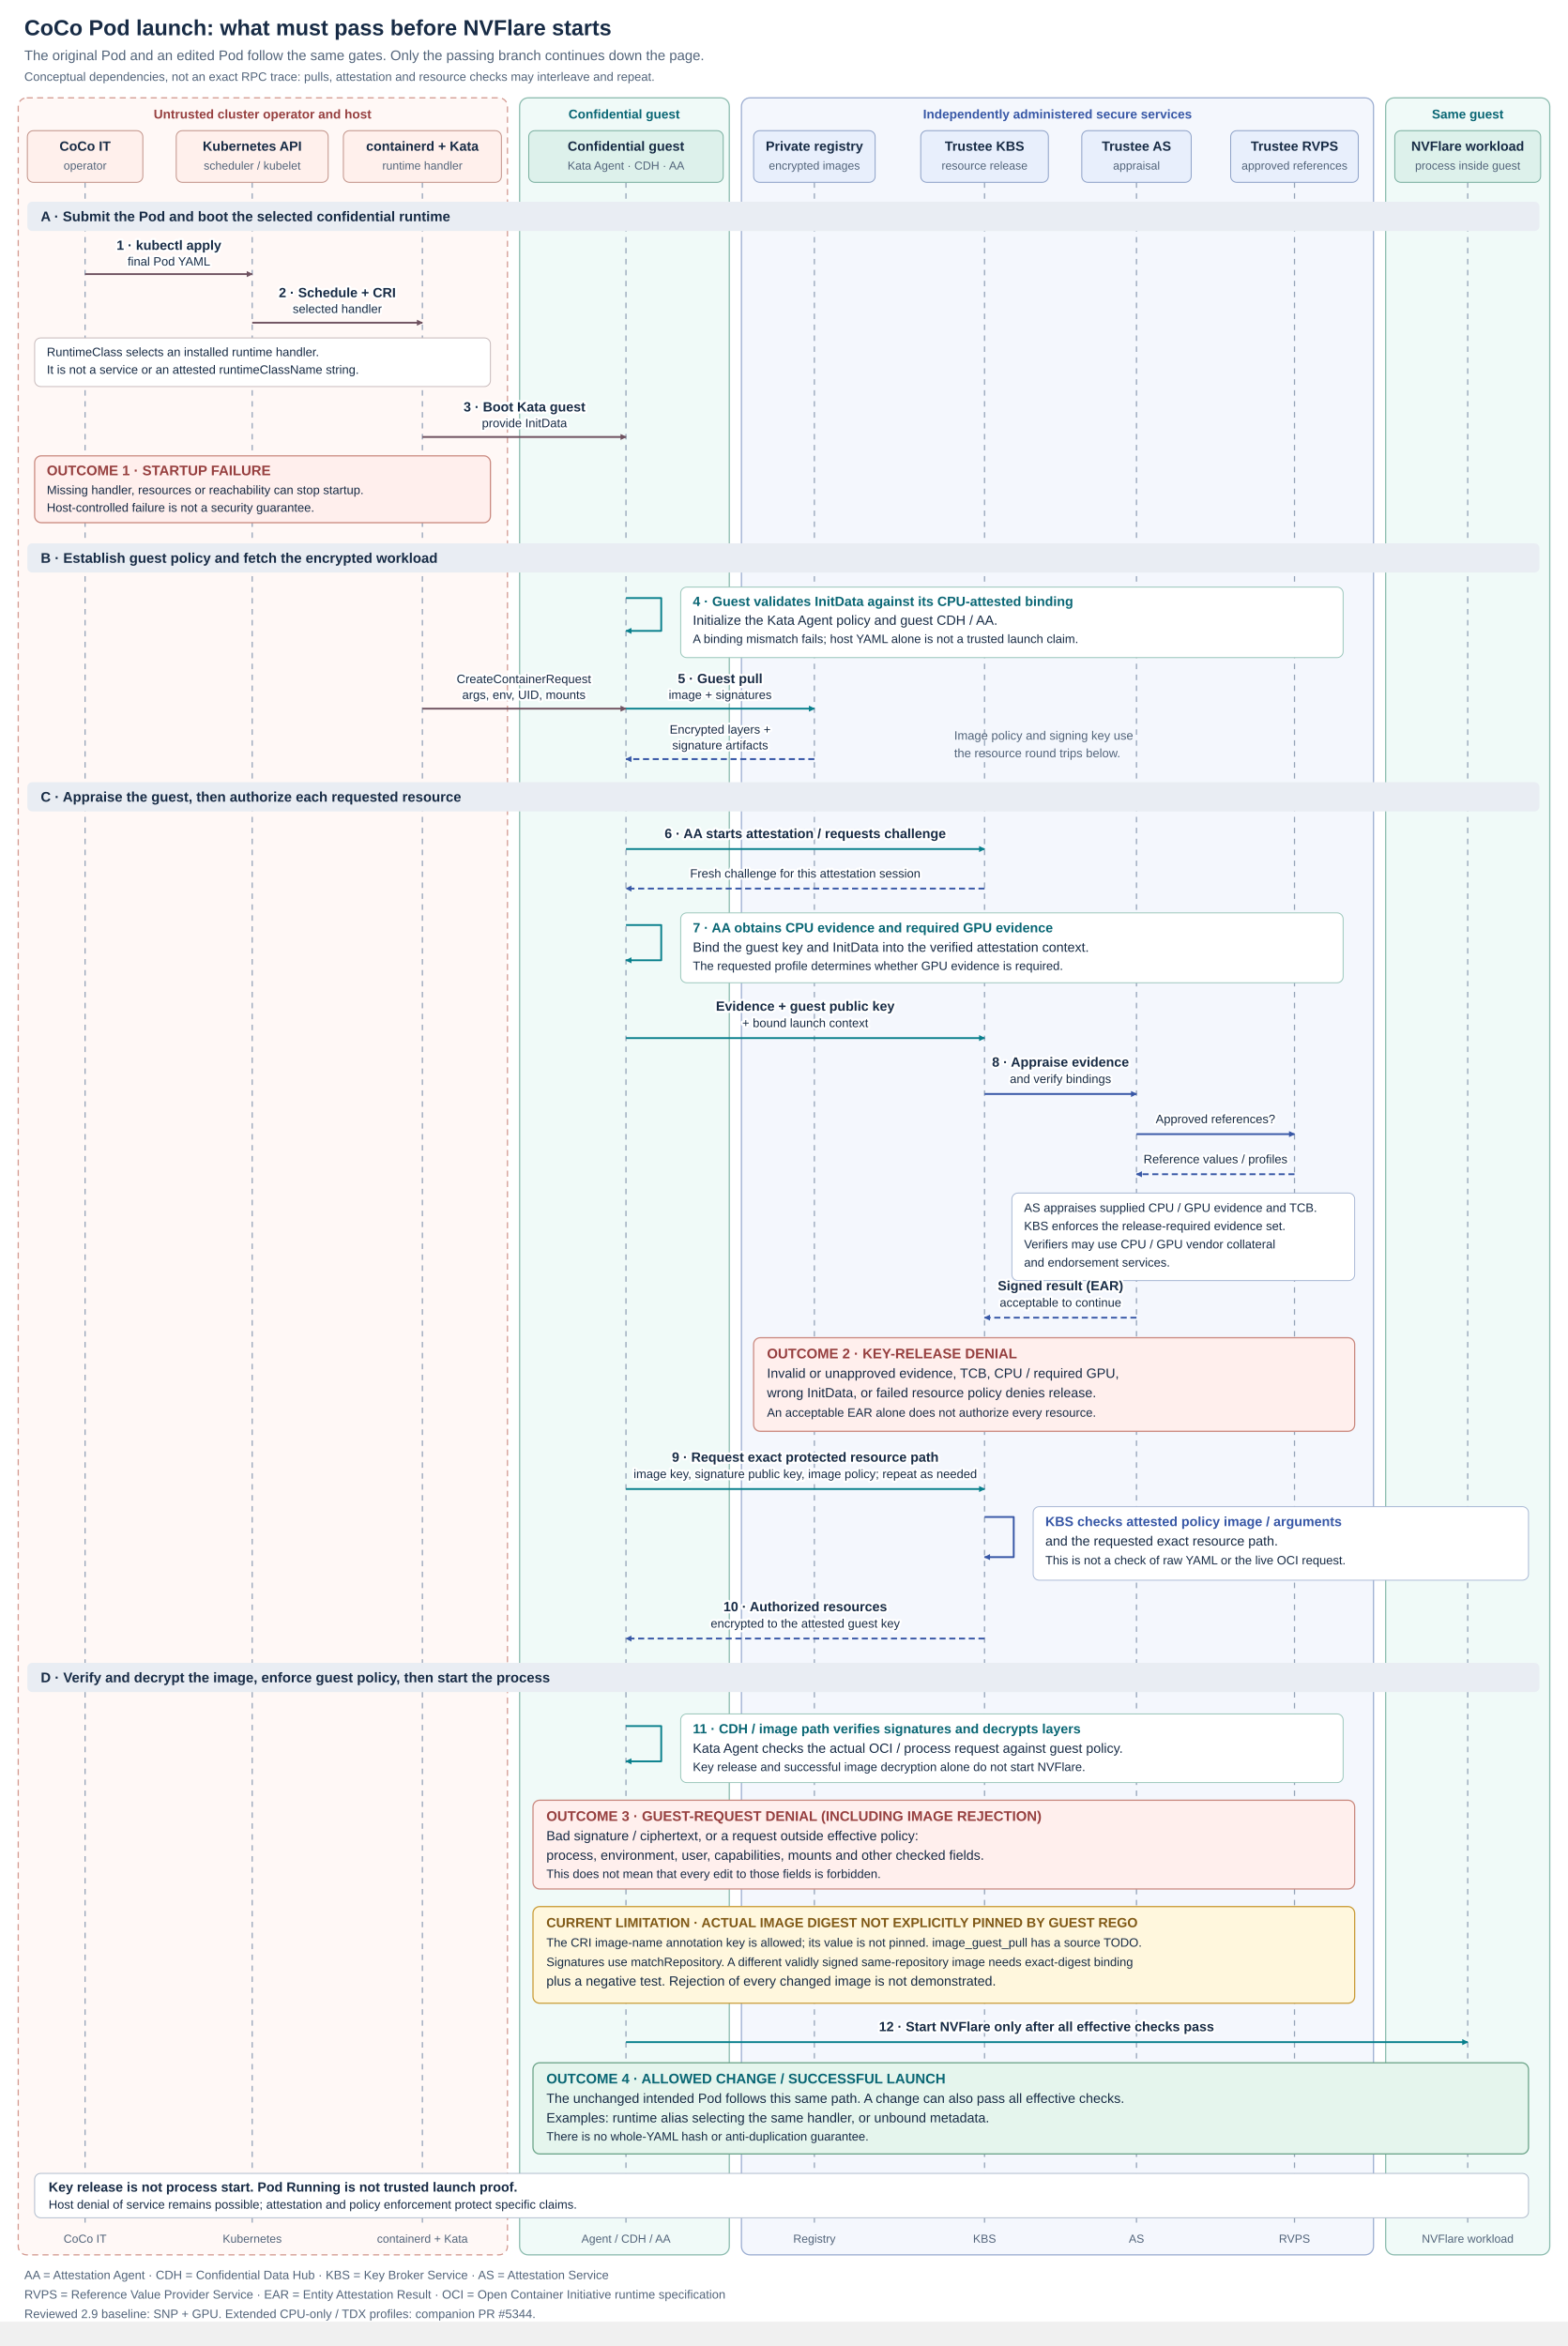
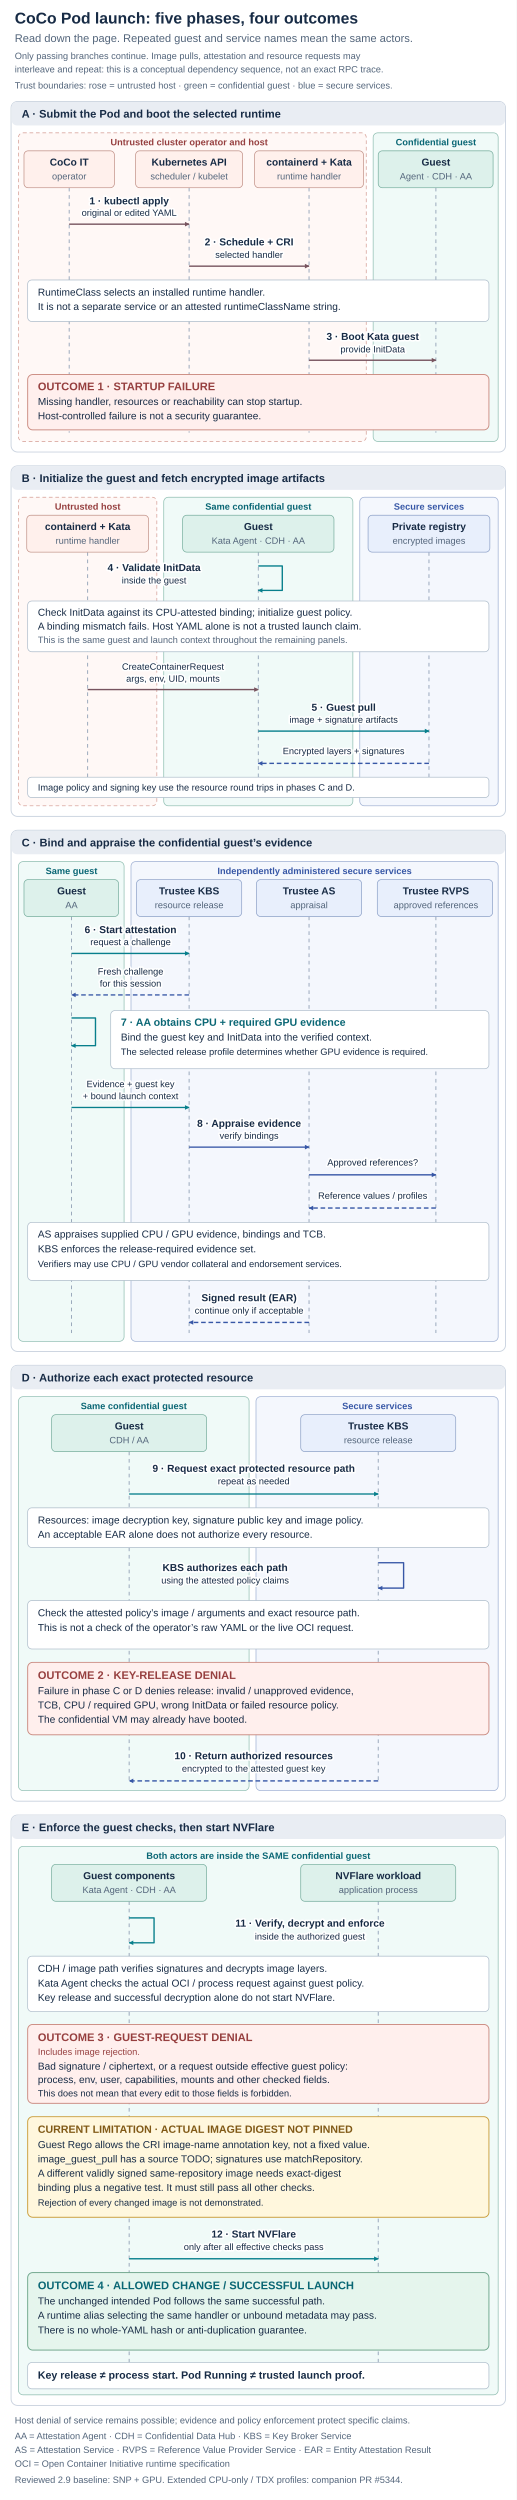
- <svg xmlns="http://www.w3.org/2000/svg" width="2580" height="3860" viewBox="0 0 2580 3860" role="img" aria-labelledby="diagram-title diagram-description">
+ <svg xmlns="http://www.w3.org/2000/svg" width="1120" height="5420" viewBox="0 0 1120 5420" role="img" aria-labelledby="diagram-title diagram-description">
  <defs>
    <marker id="arrow-host" markerWidth="12" markerHeight="12" refX="10" refY="6" orient="auto-start-reverse" markerUnits="userSpaceOnUse">
-       <path d="M1,1 L11,6 L1,11 Z" fill="#6f5260" />
+       <path d="M1,1 L11,6 L1,11 Z" fill="#77545f" />
    </marker>
    <marker id="arrow-guest" markerWidth="12" markerHeight="12" refX="10" refY="6" orient="auto-start-reverse" markerUnits="userSpaceOnUse">
      <path d="M1,1 L11,6 L1,11 Z" fill="#087f8c" />
    </marker>
    <marker id="arrow-service" markerWidth="12" markerHeight="12" refX="10" refY="6" orient="auto-start-reverse" markerUnits="userSpaceOnUse">
      <path d="M1,1 L11,6 L1,11 Z" fill="#3757a6" />
    </marker>
    <style>
      text { font-family: Arial, Helvetica, sans-serif; fill: #172b45; }
-       .title { font-size: 36px; font-weight: 700; }
-       .subtitle { font-size: 23px; fill: #52647a; }
-       .domain { font-size: 21px; font-weight: 700; text-anchor: middle; }
+       .title { font-size: 34px; font-weight: 700; }
+       .subtitle { font-size: 24px; fill: #52647a; }
+       .phase { font-size: 24px; font-weight: 700; }
+       .domain { font-size: 20px; font-weight: 700; text-anchor: middle; }
      .actor { font-size: 22px; font-weight: 700; text-anchor: middle; }
-       .actor-detail { font-size: 19px; text-anchor: middle; fill: #52647a; }
-       .phase { font-size: 23px; font-weight: 700; }
+       .detail { font-size: 20px; fill: #52647a; text-anchor: middle; }
      .message { font-size: 22px; font-weight: 600; text-anchor: middle; paint-order: stroke; stroke: #ffffff; stroke-width: 7px; stroke-linejoin: round; }
      .message-small { font-size: 20px; text-anchor: middle; paint-order: stroke; stroke: #ffffff; stroke-width: 7px; stroke-linejoin: round; }
      .body { font-size: 22px; }
      .small { font-size: 20px; }
-       .note-title { font-size: 22px; font-weight: 700; }
-       .outcome { font-size: 23px; font-weight: 700; }
-       .muted { fill: #52647a; }
-       .teal { fill: #096674; }
-       .blue { fill: #3757a6; }
-       .danger { fill: #963f3f; }
-       .amber { fill: #805916; }
-       .lifeline { fill: none; stroke: #94a3b8; stroke-width: 2; stroke-dasharray: 9 9; }
-       .host-line { fill: none; stroke: #6f5260; stroke-width: 3; stroke-linejoin: round; marker-end: url(#arrow-host); }
+       .note-title { font-size: 23px; font-weight: 700; }
+       .outcome { font-size: 24px; font-weight: 700; }
+       .muted { fill: #52647a; } .teal { fill: #096674; } .blue { fill: #3757a6; }
+       .danger { fill: #963f3f; } .amber { fill: #805916; }
+       .panel { fill: #ffffff; stroke: #cad3df; stroke-width: 2; }
+       .phase-bar { fill: #e9edf3; }
+       .host-band { fill: #fff8f6; stroke: #d39a91; stroke-width: 1.5; stroke-dasharray: 8 6; }
+       .guest-band { fill: #f0faf8; stroke: #8cbcaf; stroke-width: 1.5; }
+       .service-band { fill: #f4f7fd; stroke: #9badd1; stroke-width: 1.5; }
+       .host-box { fill: #fff0ec; stroke: #bf8f85; stroke-width: 1.5; }
+       .guest-box { fill: #ddf1eb; stroke: #75ac9c; stroke-width: 1.5; }
+       .service-box { fill: #e8effc; stroke: #8b9fc6; stroke-width: 1.5; }
+       .note { fill: #ffffff; stroke: #acbbc9; stroke-width: 1.5; }
+       .denial { fill: #ffefed; stroke: #ca8a80; stroke-width: 2; }
+       .limitation { fill: #fff7dd; stroke: #c99c38; stroke-width: 2; }
+       .success { fill: #e5f5ed; stroke: #6ca489; stroke-width: 2; }
+       .lifeline { fill: none; stroke: #94a3b8; stroke-width: 2; stroke-dasharray: 8 8; }
+       .host-line { fill: none; stroke: #77545f; stroke-width: 3; stroke-linejoin: round; marker-end: url(#arrow-host); }
      .guest-line { fill: none; stroke: #087f8c; stroke-width: 3; stroke-linejoin: round; marker-end: url(#arrow-guest); }
      .service-line { fill: none; stroke: #3757a6; stroke-width: 3; stroke-linejoin: round; marker-end: url(#arrow-service); }
      .response { stroke-dasharray: 10 6; }
    </style>
  </defs>
-   <rect width="2580" height="3820" fill="#ffffff" />
-   <text x="40" y="58" class="title">CoCo Pod launch: what must pass before NVFlare starts</text>
-   <text x="40" y="99" class="subtitle">The original Pod and an edited Pod follow the same gates. Only the passing branch continues down the page.</text>
-   <text x="40" y="133" class="small muted">Conceptual dependencies, not an exact RPC trace: pulls, attestation and resource checks may interleave and repeat.</text>
-   <rect x="30" y="161" width="805" height="3549" rx="14" fill="#fff8f6" stroke="#d39a91" stroke-width="2" stroke-dasharray="10 7" />
-   <rect x="855" y="161" width="345" height="3549" rx="14" fill="#f0faf8" stroke="#8cbcaf" stroke-width="2" />
-   <rect x="1220" y="161" width="1040" height="3549" rx="14" fill="#f4f7fd" stroke="#9badd1" stroke-width="2" />
-   <rect x="2280" y="161" width="270" height="3549" rx="14" fill="#f0faf8" stroke="#8cbcaf" stroke-width="2" />
-   <text x="432" y="195" class="domain danger">Untrusted cluster operator and host</text>
-   <text x="1027" y="195" class="domain teal">Confidential guest</text>
-   <text x="1740" y="195" class="domain blue">Independently administered secure services</text>
-   <text x="2415" y="195" class="domain teal">Same guest</text>
-   <path d="M140 300 V3660 M415 300 V3660 M695 300 V3660 M1030 300 V3660 M1340 300 V3660 M1620 300 V3660 M1870 300 V3660 M2130 300 V3660 M2415 300 V3660" class="lifeline" />
-   <g stroke-width="1.5">
-     <rect x="45" y="215" width="190" height="85" rx="10" fill="#fff0ec" stroke="#bf8f85" />
-     <rect x="290" y="215" width="250" height="85" rx="10" fill="#fff0ec" stroke="#bf8f85" />
-     <rect x="565" y="215" width="260" height="85" rx="10" fill="#fff0ec" stroke="#bf8f85" />
-     <rect x="870" y="215" width="320" height="85" rx="10" fill="#ddf1eb" stroke="#75ac9c" />
-     <rect x="1240" y="215" width="200" height="85" rx="10" fill="#e8effc" stroke="#8b9fc6" />
-     <rect x="1515" y="215" width="210" height="85" rx="10" fill="#e8effc" stroke="#8b9fc6" />
-     <rect x="1780" y="215" width="180" height="85" rx="10" fill="#e8effc" stroke="#8b9fc6" />
-     <rect x="2025" y="215" width="210" height="85" rx="10" fill="#e8effc" stroke="#8b9fc6" />
-     <rect x="2295" y="215" width="240" height="85" rx="10" fill="#ddf1eb" stroke="#75ac9c" />
-   </g>
-   <text x="140" y="248" class="actor">CoCo IT</text>
-   <text x="140" y="279" class="actor-detail">operator</text>
-   <text x="415" y="248" class="actor">Kubernetes API</text>
-   <text x="415" y="279" class="actor-detail">scheduler / kubelet</text>
-   <text x="695" y="248" class="actor">containerd + Kata</text>
-   <text x="695" y="279" class="actor-detail">runtime handler</text>
-   <text x="1030" y="248" class="actor">Confidential guest</text>
-   <text x="1030" y="279" class="actor-detail">Kata Agent · CDH · AA</text>
-   <text x="1340" y="248" class="actor">Private registry</text>
-   <text x="1340" y="279" class="actor-detail">encrypted images</text>
-   <text x="1620" y="248" class="actor">Trustee KBS</text>
-   <text x="1620" y="279" class="actor-detail">resource release</text>
-   <text x="1870" y="248" class="actor">Trustee AS</text>
-   <text x="1870" y="279" class="actor-detail">appraisal</text>
-   <text x="2130" y="248" class="actor">Trustee RVPS</text>
-   <text x="2130" y="279" class="actor-detail">approved references</text>
-   <text x="2415" y="248" class="actor">NVFlare workload</text>
-   <text x="2415" y="279" class="actor-detail">process inside guest</text>
-   <rect x="45" y="332" width="2488" height="48" rx="8" fill="#e9edf3" />
-   <text x="67" y="364" class="phase">A · Submit the Pod and boot the selected confidential runtime</text>
-   <text x="278" y="411" class="message">1 · kubectl apply</text>
-   <text x="278" y="437" class="message-small">final Pod YAML</text>
-   <path d="M140 451 H415" class="host-line" />
-   <text x="555" y="489" class="message">2 · Schedule + CRI</text>
-   <text x="555" y="515" class="message-small">selected handler</text>
-   <path d="M415 531 H695" class="host-line" />
-   <rect x="57" y="556" width="750" height="80" rx="10" fill="#ffffff" stroke="#c6b8b9" stroke-width="1.5" />
-   <text x="77" y="586" class="small">RuntimeClass selects an installed runtime handler.</text>
-   <text x="77" y="615" class="small">It is not a service or an attested runtimeClassName string.</text>
-   <text x="863" y="677" class="message">3 · Boot Kata guest</text>
-   <text x="863" y="703" class="message-small">provide InitData</text>
-   <path d="M695 719 H1030" class="host-line" />
-   <rect x="57" y="750" width="750" height="110" rx="11" fill="#ffefed" stroke="#ca8a80" stroke-width="2" />
-   <text x="77" y="782" class="outcome danger">OUTCOME 1 · STARTUP FAILURE</text>
-   <text x="77" y="813" class="small">Missing handler, resources or reachability can stop startup.</text>
-   <text x="77" y="842" class="small">Host-controlled failure is not a security guarantee.</text>
-   <rect x="45" y="894" width="2488" height="48" rx="8" fill="#e9edf3" />
-   <text x="67" y="926" class="phase">B · Establish guest policy and fetch the encrypted workload</text>
-   <path d="M1030 984 H1088 V1038 H1030" class="guest-line" />
-   <rect x="1120" y="966" width="1090" height="116" rx="10" fill="#ffffff" stroke="#98c5b9" stroke-width="1.5" />
-   <text x="1140" y="997" class="note-title teal">4 · Guest validates InitData against its CPU-attested binding</text>
-   <text x="1140" y="1028" class="body">Initialize the Kata Agent policy and guest CDH / AA.</text>
-   <text x="1140" y="1058" class="small">A binding mismatch fails; host YAML alone is not a trusted launch claim.</text>
-   <text x="862" y="1124" class="message-small">CreateContainerRequest</text>
-   <text x="862" y="1150" class="message-small">args, env, UID, mounts</text>
-   <path d="M695 1166 H1030" class="host-line" />
-   <text x="1185" y="1124" class="message">5 · Guest pull</text>
-   <text x="1185" y="1150" class="message-small">image + signatures</text>
-   <path d="M1030 1166 H1340" class="guest-line" />
-   <text x="1185" y="1207" class="message-small">Encrypted layers +</text>
-   <text x="1185" y="1233" class="message-small">signature artifacts</text>
-   <path d="M1340 1249 H1030" class="service-line response" />
-   <text x="1570" y="1217" class="small muted">Image policy and signing key use</text>
-   <text x="1570" y="1246" class="small muted">the resource round trips below.</text>
-   <rect x="45" y="1287" width="2488" height="48" rx="8" fill="#e9edf3" />
-   <text x="67" y="1319" class="phase">C · Appraise the guest, then authorize each requested resource</text>
-   <text x="1325" y="1379" class="message">6 · AA starts attestation / requests challenge</text>
-   <path d="M1030 1397 H1620" class="guest-line" />
-   <text x="1325" y="1444" class="message-small">Fresh challenge for this attestation session</text>
-   <path d="M1620 1462 H1030" class="service-line response" />
-   <path d="M1030 1522 H1088 V1580 H1030" class="guest-line" />
-   <rect x="1120" y="1502" width="1090" height="115" rx="10" fill="#ffffff" stroke="#98c5b9" stroke-width="1.5" />
-   <text x="1140" y="1534" class="note-title teal">7 · AA obtains CPU evidence and required GPU evidence</text>
-   <text x="1140" y="1566" class="body">Bind the guest key and InitData into the verified attestation context.</text>
-   <text x="1140" y="1596" class="small">The requested profile determines whether GPU evidence is required.</text>
-   <text x="1325" y="1663" class="message">Evidence + guest public key</text>
-   <text x="1325" y="1690" class="message-small">+ bound launch context</text>
-   <path d="M1030 1708 H1620" class="guest-line" />
-   <text x="1745" y="1755" class="message">8 · Appraise evidence</text>
-   <text x="1745" y="1782" class="message-small">and verify bindings</text>
-   <path d="M1620 1800 H1870" class="service-line" />
-   <text x="2000" y="1848" class="message-small">Approved references?</text>
-   <path d="M1870 1866 H2130" class="service-line" />
-   <text x="2000" y="1914" class="message-small">Reference values / profiles</text>
-   <path d="M2130 1932 H1870" class="service-line response" />
-   <rect x="1665" y="1963" width="564" height="144" rx="10" fill="#ffffff" stroke="#a8b7d4" stroke-width="1.5" />
-   <text x="1685" y="1994" class="small">AS appraises supplied CPU / GPU evidence and TCB.</text>
-   <text x="1685" y="2024" class="small">KBS enforces the release-required evidence set.</text>
-   <text x="1685" y="2054" class="small">Verifiers may use CPU / GPU vendor collateral</text>
-   <text x="1685" y="2084" class="small">and endorsement services.</text>
-   <text x="1745" y="2123" class="message">Signed result (EAR)</text>
-   <text x="1745" y="2150" class="message-small">acceptable to continue</text>
-   <path d="M1870 2168 H1620" class="service-line response" />
-   <rect x="1240" y="2201" width="989" height="154" rx="11" fill="#ffefed" stroke="#ca8a80" stroke-width="2" />
-   <text x="1262" y="2235" class="outcome danger">OUTCOME 2 · KEY-RELEASE DENIAL</text>
-   <text x="1262" y="2267" class="body">Invalid or unapproved evidence, TCB, CPU / required GPU,</text>
-   <text x="1262" y="2299" class="body">wrong InitData, or failed resource policy denies release.</text>
-   <text x="1262" y="2331" class="small">An acceptable EAR alone does not authorize every resource.</text>
-   <text x="1325" y="2405" class="message">9 · Request exact protected resource path</text>
-   <text x="1325" y="2432" class="message-small">image key, signature public key, image policy; repeat as needed</text>
-   <path d="M1030 2450 H1620" class="guest-line" />
-   <path d="M1620 2496 H1668 V2562 H1620" class="service-line" />
-   <rect x="1700" y="2479" width="815" height="121" rx="10" fill="#ffffff" stroke="#a8b7d4" stroke-width="1.5" />
-   <text x="1720" y="2511" class="note-title blue">KBS checks attested policy image / arguments</text>
-   <text x="1720" y="2543" class="body">and the requested exact resource path.</text>
-   <text x="1720" y="2574" class="small">This is not a check of raw YAML or the live OCI request.</text>
-   <text x="1325" y="2651" class="message">10 · Authorized resources</text>
-   <text x="1325" y="2678" class="message-small">encrypted to the attested guest key</text>
-   <path d="M1620 2696 H1030" class="service-line response" />
-   <rect x="45" y="2736" width="2488" height="48" rx="8" fill="#e9edf3" />
-   <text x="67" y="2768" class="phase">D · Verify and decrypt the image, enforce guest policy, then start the process</text>
-   <path d="M1030 2840 H1088 V2898 H1030" class="guest-line" />
-   <rect x="1120" y="2820" width="1090" height="113" rx="10" fill="#ffffff" stroke="#98c5b9" stroke-width="1.5" />
-   <text x="1140" y="2852" class="note-title teal">11 · CDH / image path verifies signatures and decrypts layers</text>
-   <text x="1140" y="2884" class="body">Kata Agent checks the actual OCI / process request against guest policy.</text>
-   <text x="1140" y="2914" class="small">Key release and successful image decryption alone do not start NVFlare.</text>
-   <rect x="877" y="2962" width="1352" height="146" rx="11" fill="#ffefed" stroke="#ca8a80" stroke-width="2" />
-   <text x="899" y="2996" class="outcome danger">OUTCOME 3 · GUEST-REQUEST DENIAL (INCLUDING IMAGE REJECTION)</text>
-   <text x="899" y="3028" class="body">Bad signature / ciphertext, or a request outside effective policy:</text>
-   <text x="899" y="3060" class="body">process, environment, user, capabilities, mounts and other checked fields.</text>
-   <text x="899" y="3090" class="small">This does not mean that every edit to those fields is forbidden.</text>
-   <rect x="877" y="3137" width="1352" height="159" rx="11" fill="#fff7dd" stroke="#c99c38" stroke-width="2" />
-   <text x="899" y="3171" class="note-title amber">CURRENT LIMITATION · ACTUAL IMAGE DIGEST NOT EXPLICITLY PINNED BY GUEST REGO</text>
-   <text x="899" y="3203" class="small">The CRI image-name annotation key is allowed; its value is not pinned. image_guest_pull has a source TODO.</text>
-   <text x="899" y="3235" class="small">Signatures use matchRepository. A different validly signed same-repository image needs exact-digest binding</text>
-   <text x="899" y="3267" class="body">plus a negative test. Rejection of every changed image is not demonstrated.</text>
-   <text x="1722" y="3342" class="message">12 · Start NVFlare only after all effective checks pass</text>
-   <path d="M1030 3360 H2415" class="guest-line" />
-   <rect x="877" y="3394" width="1638" height="150" rx="11" fill="#e5f5ed" stroke="#6ca489" stroke-width="2" />
-   <text x="899" y="3428" class="outcome teal">OUTCOME 4 · ALLOWED CHANGE / SUCCESSFUL LAUNCH</text>
-   <text x="899" y="3460" class="body">The unchanged intended Pod follows this same path. A change can also pass all effective checks.</text>
-   <text x="899" y="3492" class="body">Examples: runtime alias selecting the same handler, or unbound metadata.</text>
-   <text x="899" y="3522" class="small">There is no whole-YAML hash or anti-duplication guarantee.</text>
-   <rect x="57" y="3576" width="2458" height="73" rx="10" fill="#ffffff" stroke="#adb9ca" stroke-width="1.5" />
-   <text x="80" y="3606" class="note-title">Key release is not process start. Pod Running is not trusted launch proof.</text>
-   <text x="80" y="3634" class="small">Host denial of service remains possible; attestation and policy enforcement protect specific claims.</text>
-   <text x="140" y="3690" class="actor-detail">CoCo IT</text>
-   <text x="415" y="3690" class="actor-detail">Kubernetes</text>
-   <text x="695" y="3690" class="actor-detail">containerd + Kata</text>
-   <text x="1030" y="3690" class="actor-detail">Agent / CDH / AA</text>
-   <text x="1340" y="3690" class="actor-detail">Registry</text>
-   <text x="1620" y="3690" class="actor-detail">KBS</text>
-   <text x="1870" y="3690" class="actor-detail">AS</text>
-   <text x="2130" y="3690" class="actor-detail">RVPS</text>
-   <text x="2415" y="3690" class="actor-detail">NVFlare workload</text>
-   <text x="40" y="3750" class="small muted">AA = Attestation Agent · CDH = Confidential Data Hub · KBS = Key Broker Service · AS = Attestation Service</text>
-   <text x="40" y="3782" class="small muted">RVPS = Reference Value Provider Service · EAR = Entity Attestation Result · OCI = Open Container Initiative runtime specification</text>
-   <text x="40" y="3814" class="small muted">Reviewed 2.9 baseline: SNP + GPU. Extended CPU-only / TDX profiles: companion PR #5344.</text>
+   <rect width="1120" height="5420" fill="#ffffff" />
+   <text x="32" y="51" class="title">CoCo Pod launch: five phases, four outcomes</text>
+   <text x="32" y="91" class="subtitle">Read down the page. Repeated guest and service names mean the same actors.</text>
+   <text x="32" y="128" class="small muted">Only passing branches continue. Image pulls, attestation and resource requests may</text>
+   <text x="32" y="157" class="small muted">interleave and repeat: this is a conceptual dependency sequence, not an exact RPC trace.</text>
+   <text x="32" y="192" class="small muted">Trust boundaries: rose = untrusted host · green = confidential guest · blue = secure services.</text>
+   <g id="phase-a" transform="translate(0,220)">
+     <rect x="24" width="1072" height="760" rx="14" class="panel" />
+     <rect x="25" y="1" width="1070" height="51" rx="12" class="phase-bar" />
+     <text x="47" y="35" class="phase">A · Submit the Pod and boot the selected runtime</text>
+     <rect x="40" y="68" width="754" height="669" rx="10" class="host-band" />
+     <rect x="809" y="68" width="271" height="669" rx="10" class="guest-band" />
+     <text x="410" y="95" class="domain danger">Untrusted cluster operator and host</text>
+     <text x="945" y="95" class="domain teal">Confidential guest</text>
+     <path d="M150 187 V718 M410 187 V718 M670 187 V718 M945 187 V718" class="lifeline" />
+     <rect x="52" y="107" width="196" height="80" rx="9" class="host-box" />
+     <rect x="294" y="107" width="232" height="80" rx="9" class="host-box" />
+     <rect x="552" y="107" width="236" height="80" rx="9" class="host-box" />
+     <rect x="820" y="107" width="249" height="80" rx="9" class="guest-box" />
+     <text x="150" y="139" class="actor">CoCo IT</text>
+     <text x="150" y="169" class="detail">operator</text>
+     <text x="410" y="139" class="actor">Kubernetes API</text>
+     <text x="410" y="169" class="detail">scheduler / kubelet</text>
+     <text x="670" y="139" class="actor">containerd + Kata</text>
+     <text x="670" y="169" class="detail">runtime handler</text>
+     <text x="945" y="139" class="actor">Guest</text>
+     <text x="945" y="169" class="detail">Agent · CDH · AA</text>
+     <text x="280" y="223" class="message">1 · kubectl apply</text>
+     <text x="280" y="248" class="message-small">original or edited YAML</text>
+     <path d="M150 266 H410" class="host-line" />
+     <text x="540" y="312" class="message">2 · Schedule + CRI</text>
+     <text x="540" y="339" class="message-small">selected handler</text>
+     <path d="M410 357 H670" class="host-line" />
+     <rect x="60" y="387" width="1000" height="90" rx="9" class="note" />
+     <text x="82" y="421" class="body">RuntimeClass selects an installed runtime handler.</text>
+     <text x="82" y="452" class="body">It is not a separate service or an attested runtimeClassName string.</text>
+     <text x="808" y="517" class="message">3 · Boot Kata guest</text>
+     <text x="808" y="544" class="message-small">provide InitData</text>
+     <path d="M670 561 H945" class="host-line" />
+     <rect x="60" y="592" width="1000" height="120" rx="11" class="denial" />
+     <text x="82" y="626" class="outcome danger">OUTCOME 1 · STARTUP FAILURE</text>
+     <text x="82" y="658" class="body">Missing handler, resources or reachability can stop startup.</text>
+     <text x="82" y="689" class="body">Host-controlled failure is not a security guarantee.</text>
+   </g>
+   <g id="phase-b" transform="translate(0,1010)">
+     <rect x="24" width="1072" height="760" rx="14" class="panel" />
+     <rect x="25" y="1" width="1070" height="51" rx="12" class="phase-bar" />
+     <text x="47" y="35" class="phase">B · Initialize the guest and fetch encrypted image artifacts</text>
+     <rect x="40" y="68" width="300" height="669" rx="10" class="host-band" />
+     <rect x="355" y="68" width="410" height="669" rx="10" class="guest-band" />
+     <rect x="780" y="68" width="300" height="669" rx="10" class="service-band" />
+     <text x="190" y="95" class="domain danger">Untrusted host</text>
+     <text x="560" y="95" class="domain teal">Same confidential guest</text>
+     <text x="930" y="95" class="domain blue">Secure services</text>
+     <path d="M190 187 V718 M560 187 V718 M930 187 V718" class="lifeline" />
+     <rect x="58" y="107" width="264" height="80" rx="9" class="host-box" />
+     <rect x="396" y="107" width="328" height="80" rx="9" class="guest-box" />
+     <rect x="798" y="107" width="264" height="80" rx="9" class="service-box" />
+     <text x="190" y="139" class="actor">containerd + Kata</text>
+     <text x="190" y="169" class="detail">runtime handler</text>
+     <text x="560" y="139" class="actor">Guest</text>
+     <text x="560" y="169" class="detail">Kata Agent · CDH · AA</text>
+     <text x="930" y="139" class="actor">Private registry</text>
+     <text x="930" y="169" class="detail">encrypted images</text>
+     <text x="334" y="228" class="message">4 · Validate InitData</text>
+     <text x="334" y="255" class="message-small">inside the guest</text>
+     <path d="M560 217 H612 V270 H560" class="guest-line" />
+     <rect x="60" y="293" width="1000" height="110" rx="9" class="note" />
+     <text x="82" y="325" class="body">Check InitData against its CPU-attested binding; initialize guest policy.</text>
+     <text x="82" y="355" class="body">A binding mismatch fails. Host YAML alone is not a trusted launch claim.</text>
+     <text x="82" y="384" class="small muted">This is the same guest and launch context throughout the remaining panels.</text>
+     <text x="375" y="442" class="message-small">CreateContainerRequest</text>
+     <text x="375" y="468" class="message-small">args, env, UID, mounts</text>
+     <path d="M190 485 H560" class="host-line" />
+     <text x="745" y="531" class="message">5 · Guest pull</text>
+     <text x="745" y="557" class="message-small">image + signature artifacts</text>
+     <path d="M560 575 H930" class="guest-line" />
+     <text x="745" y="625" class="message-small">Encrypted layers + signatures</text>
+     <path d="M930 645 H560" class="service-line response" />
+     <rect x="60" y="675" width="1000" height="44" rx="8" class="note" />
+     <text x="82" y="704" class="small">Image policy and signing key use the resource round trips in phases C and D.</text>
+   </g>
+   <g id="phase-c" transform="translate(0,1800)">
+     <rect x="24" width="1072" height="1130" rx="14" class="panel" />
+     <rect x="25" y="1" width="1070" height="51" rx="12" class="phase-bar" />
+     <text x="47" y="35" class="phase">C · Bind and appraise the confidential guest’s evidence</text>
+     <rect x="40" y="68" width="229" height="1040" rx="10" class="guest-band" />
+     <rect x="284" y="68" width="796" height="1040" rx="10" class="service-band" />
+     <text x="155" y="95" class="domain teal">Same guest</text>
+     <text x="682" y="95" class="domain blue">Independently administered secure services</text>
+     <path d="M155 187 V1090 M410 187 V1090 M670 187 V1090 M945 187 V1090" class="lifeline" />
+     <rect x="52" y="107" width="205" height="80" rx="9" class="guest-box" />
+     <rect x="296" y="107" width="228" height="80" rx="9" class="service-box" />
+     <rect x="556" y="107" width="228" height="80" rx="9" class="service-box" />
+     <rect x="818" y="107" width="250" height="80" rx="9" class="service-box" />
+     <text x="155" y="139" class="actor">Guest</text>
+     <text x="155" y="169" class="detail">AA</text>
+     <text x="410" y="139" class="actor">Trustee KBS</text>
+     <text x="410" y="169" class="detail">resource release</text>
+     <text x="670" y="139" class="actor">Trustee AS</text>
+     <text x="670" y="169" class="detail">appraisal</text>
+     <text x="945" y="139" class="actor">Trustee RVPS</text>
+     <text x="945" y="169" class="detail">approved references</text>
+     <text x="283" y="223" class="message">6 · Start attestation</text>
+     <text x="283" y="249" class="message-small">request a challenge</text>
+     <path d="M155 267 H410" class="guest-line" />
+     <text x="283" y="313" class="message-small">Fresh challenge</text>
+     <text x="283" y="339" class="message-small">for this session</text>
+     <path d="M410 357 H155" class="service-line response" />
+     <path d="M155 407 H207 V467 H155" class="guest-line" />
+     <rect x="240" y="391" width="820" height="126" rx="9" class="note" />
+     <text x="262" y="424" class="note-title teal">7 · AA obtains CPU + required GPU evidence</text>
+     <text x="262" y="456" class="body">Bind the guest key and InitData into the verified context.</text>
+     <text x="262" y="487" class="small">The selected release profile determines whether GPU evidence is required.</text>
+     <text x="283" y="557" class="message-small">Evidence + guest key</text>
+     <text x="283" y="583" class="message-small">+ bound launch context</text>
+     <path d="M155 601 H410" class="guest-line" />
+     <text x="540" y="643" class="message">8 · Appraise evidence</text>
+     <text x="540" y="669" class="message-small">verify bindings</text>
+     <path d="M410 687 H670" class="service-line" />
+     <text x="808" y="727" class="message-small">Approved references?</text>
+     <path d="M670 747 H945" class="service-line" />
+     <text x="808" y="799" class="message-small">Reference values / profiles</text>
+     <path d="M945 819 H670" class="service-line response" />
+     <rect x="60" y="850" width="1000" height="126" rx="9" class="note" />
+     <text x="82" y="883" class="body">AS appraises supplied CPU / GPU evidence, bindings and TCB.</text>
+     <text x="82" y="915" class="body">KBS enforces the release-required evidence set.</text>
+     <text x="82" y="947" class="small">Verifiers may use CPU / GPU vendor collateral and endorsement services.</text>
+     <text x="540" y="1021" class="message">Signed result (EAR)</text>
+     <text x="540" y="1048" class="message-small">continue only if acceptable</text>
+     <path d="M670 1067 H410" class="service-line response" />
+   </g>
+   <g id="phase-d" transform="translate(0,2960)">
+     <rect x="24" width="1072" height="945" rx="14" class="panel" />
+     <rect x="25" y="1" width="1070" height="51" rx="12" class="phase-bar" />
+     <text x="47" y="35" class="phase">D · Authorize each exact protected resource</text>
+     <rect x="40" y="68" width="500" height="854" rx="10" class="guest-band" />
+     <rect x="555" y="68" width="525" height="854" rx="10" class="service-band" />
+     <text x="290" y="95" class="domain teal">Same confidential guest</text>
+     <text x="818" y="95" class="domain blue">Secure services</text>
+     <path d="M280 187 V905 M820 187 V905" class="lifeline" />
+     <rect x="112" y="107" width="336" height="80" rx="9" class="guest-box" />
+     <rect x="652" y="107" width="336" height="80" rx="9" class="service-box" />
+     <text x="280" y="139" class="actor">Guest</text>
+     <text x="280" y="169" class="detail">CDH / AA</text>
+     <text x="820" y="139" class="actor">Trustee KBS</text>
+     <text x="820" y="169" class="detail">resource release</text>
+     <text x="550" y="231" class="message">9 · Request exact protected resource path</text>
+     <text x="550" y="258" class="message-small">repeat as needed</text>
+     <path d="M280 279 H820" class="guest-line" />
+     <rect x="60" y="309" width="1000" height="86" rx="9" class="note" />
+     <text x="82" y="343" class="body">Resources: image decryption key, signature public key and image policy.</text>
+     <text x="82" y="374" class="body">An acceptable EAR alone does not authorize every resource.</text>
+     <text x="488" y="446" class="message">KBS authorizes each path</text>
+     <text x="488" y="473" class="message-small">using the attested policy claims</text>
+     <path d="M820 428 H875 V483 H820" class="service-line" />
+     <rect x="60" y="510" width="1000" height="105" rx="9" class="note" />
+     <text x="82" y="544" class="body">Check the attested policy’s image / arguments and exact resource path.</text>
+     <text x="82" y="576" class="body">This is not a check of the operator’s raw YAML or the live OCI request.</text>
+     <rect x="60" y="644" width="1000" height="157" rx="11" class="denial" />
+     <text x="82" y="680" class="outcome danger">OUTCOME 2 · KEY-RELEASE DENIAL</text>
+     <text x="82" y="713" class="body">Failure in phase C or D denies release: invalid / unapproved evidence,</text>
+     <text x="82" y="744" class="body">TCB, CPU / required GPU, wrong InitData or failed resource policy.</text>
+     <text x="82" y="775" class="body">The confidential VM may already have booted.</text>
+     <text x="550" y="854" class="message">10 · Return authorized resources</text>
+     <text x="550" y="881" class="message-small">encrypted to the attested guest key</text>
+     <path d="M820 901 H280" class="service-line response" />
+   </g>
+   <g id="phase-e" transform="translate(0,3935)">
+     <rect x="24" width="1072" height="1280" rx="14" class="panel" />
+     <rect x="25" y="1" width="1070" height="51" rx="12" class="phase-bar" />
+     <text x="47" y="35" class="phase">E · Enforce the guest checks, then start NVFlare</text>
+     <rect x="40" y="68" width="1040" height="1189" rx="10" class="guest-band" />
+     <text x="560" y="95" class="domain teal">Both actors are inside the SAME confidential guest</text>
+     <path d="M280 187 V1235 M820 187 V1235" class="lifeline" />
+     <rect x="112" y="107" width="336" height="80" rx="9" class="guest-box" />
+     <rect x="652" y="107" width="336" height="80" rx="9" class="guest-box" />
+     <text x="280" y="139" class="actor">Guest components</text>
+     <text x="280" y="169" class="detail">Kata Agent · CDH · AA</text>
+     <text x="820" y="139" class="actor">NVFlare workload</text>
+     <text x="820" y="169" class="detail">application process</text>
+     <path d="M280 223 H334 V277 H280" class="guest-line" />
+     <text x="672" y="242" class="message">11 · Verify, decrypt and enforce</text>
+     <text x="672" y="270" class="message-small">inside the authorized guest</text>
+     <rect x="60" y="306" width="1000" height="120" rx="9" class="note" />
+     <text x="82" y="340" class="body">CDH / image path verifies signatures and decrypts image layers.</text>
+     <text x="82" y="372" class="body">Kata Agent checks the actual OCI / process request against guest policy.</text>
+     <text x="82" y="403" class="body">Key release and successful decryption alone do not start NVFlare.</text>
+     <rect x="60" y="454" width="1000" height="171" rx="11" class="denial" />
+     <text x="82" y="490" class="outcome danger">OUTCOME 3 · GUEST-REQUEST DENIAL</text>
+     <text x="82" y="520" class="small danger">Includes image rejection.</text>
+     <text x="82" y="552" class="body">Bad signature / ciphertext, or a request outside effective guest policy:</text>
+     <text x="82" y="581" class="body">process, env, user, capabilities, mounts and other checked fields.</text>
+     <text x="82" y="610" class="small">This does not mean that every edit to those fields is forbidden.</text>
+     <rect x="60" y="654" width="1000" height="218" rx="11" class="limitation" />
+     <text x="82" y="689" class="note-title amber">CURRENT LIMITATION · ACTUAL IMAGE DIGEST NOT PINNED</text>
+     <text x="82" y="722" class="body">Guest Rego allows the CRI image-name annotation key, not a fixed value.</text>
+     <text x="82" y="753" class="body">image_guest_pull has a source TODO; signatures use matchRepository.</text>
+     <text x="82" y="784" class="body">A different validly signed same-repository image needs exact-digest</text>
+     <text x="82" y="815" class="body">binding plus a negative test. It must still pass all other checks.</text>
+     <text x="82" y="847" class="small">Rejection of every changed image is not demonstrated.</text>
+     <text x="550" y="916" class="message">12 · Start NVFlare</text>
+     <text x="550" y="943" class="message-small">only after all effective checks pass</text>
+     <path d="M280 962 H820" class="guest-line" />
+     <rect x="60" y="992" width="1000" height="168" rx="11" class="success" />
+     <text x="82" y="1028" class="outcome teal">OUTCOME 4 · ALLOWED CHANGE / SUCCESSFUL LAUNCH</text>
+     <text x="82" y="1061" class="body">The unchanged intended Pod follows the same successful path.</text>
+     <text x="82" y="1092" class="body">A runtime alias selecting the same handler or unbound metadata may pass.</text>
+     <text x="82" y="1124" class="body">There is no whole-YAML hash or anti-duplication guarantee.</text>
+     <rect x="60" y="1187" width="1000" height="57" rx="9" class="note" />
+     <text x="82" y="1222" class="note-title">Key release ≠ process start. Pod Running ≠ trusted launch proof.</text>
+   </g>
+   <text x="32" y="5254" class="small muted">Host denial of service remains possible; evidence and policy enforcement protect specific claims.</text>
+   <text x="32" y="5288" class="small muted">AA = Attestation Agent · CDH = Confidential Data Hub · KBS = Key Broker Service</text>
+   <text x="32" y="5318" class="small muted">AS = Attestation Service · RVPS = Reference Value Provider Service · EAR = Entity Attestation Result</text>
+   <text x="32" y="5348" class="small muted">OCI = Open Container Initiative runtime specification</text>
+   <text x="32" y="5383" class="small muted">Reviewed 2.9 baseline: SNP + GPU. Extended CPU-only / TDX profiles: companion PR #5344.</text>
</svg>
